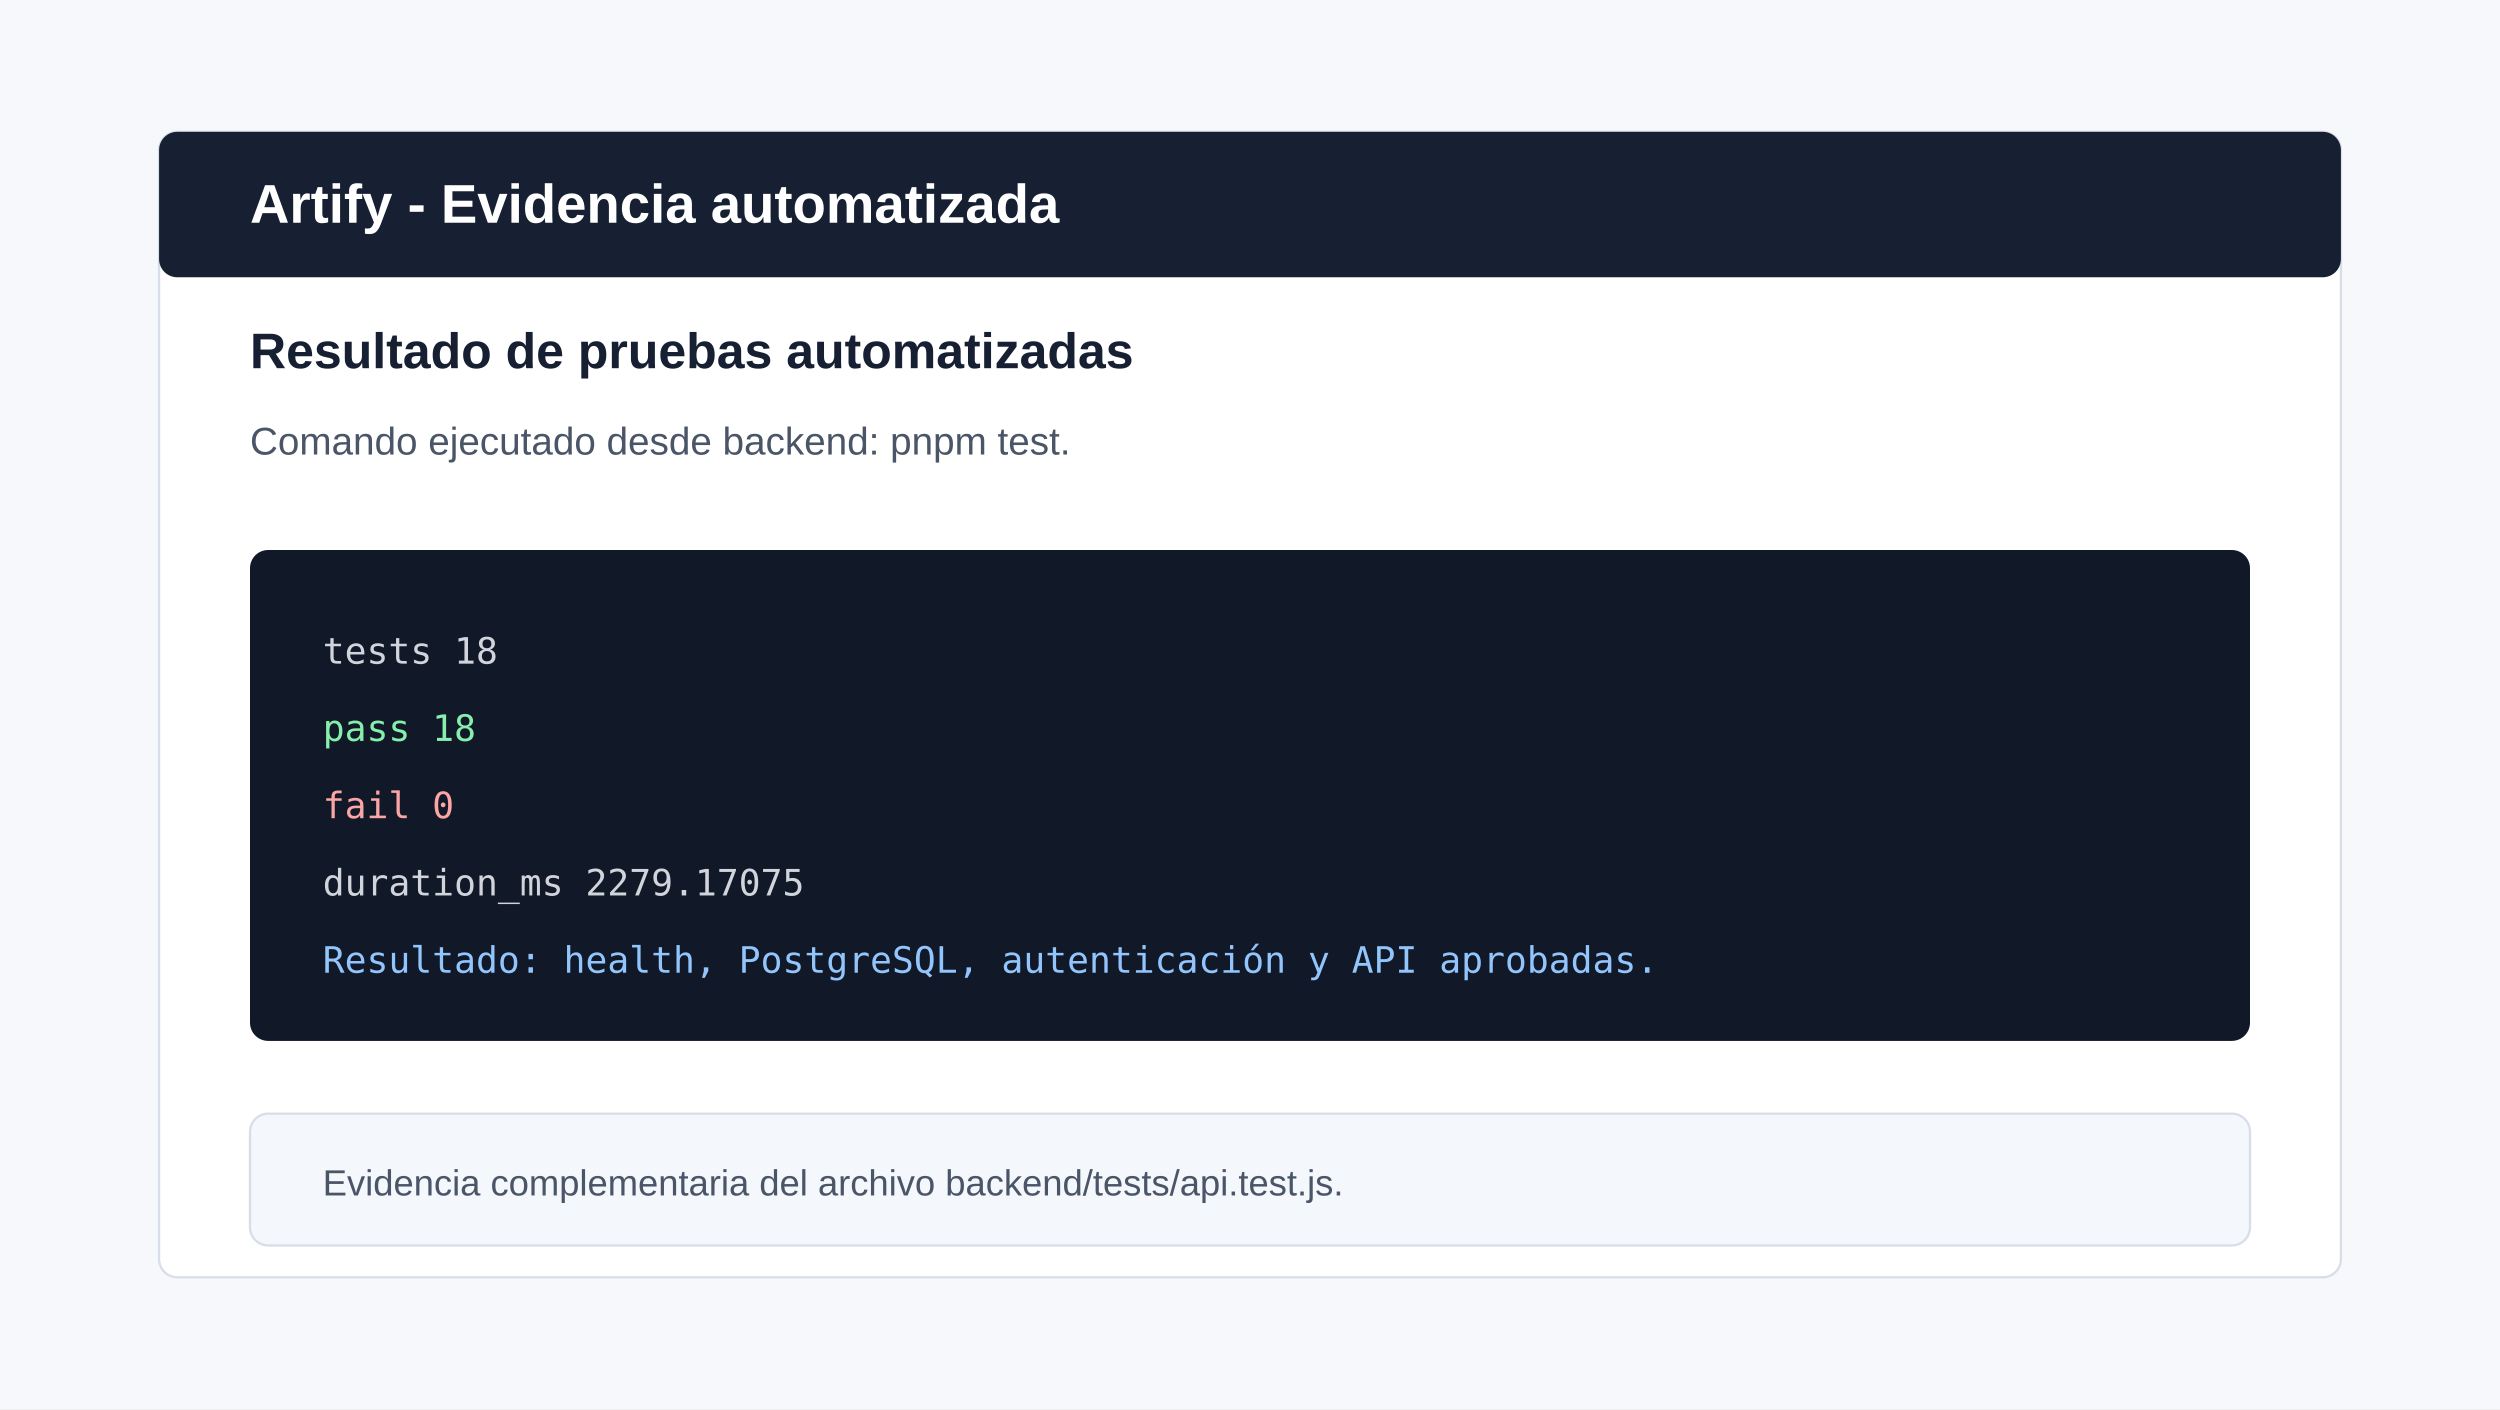
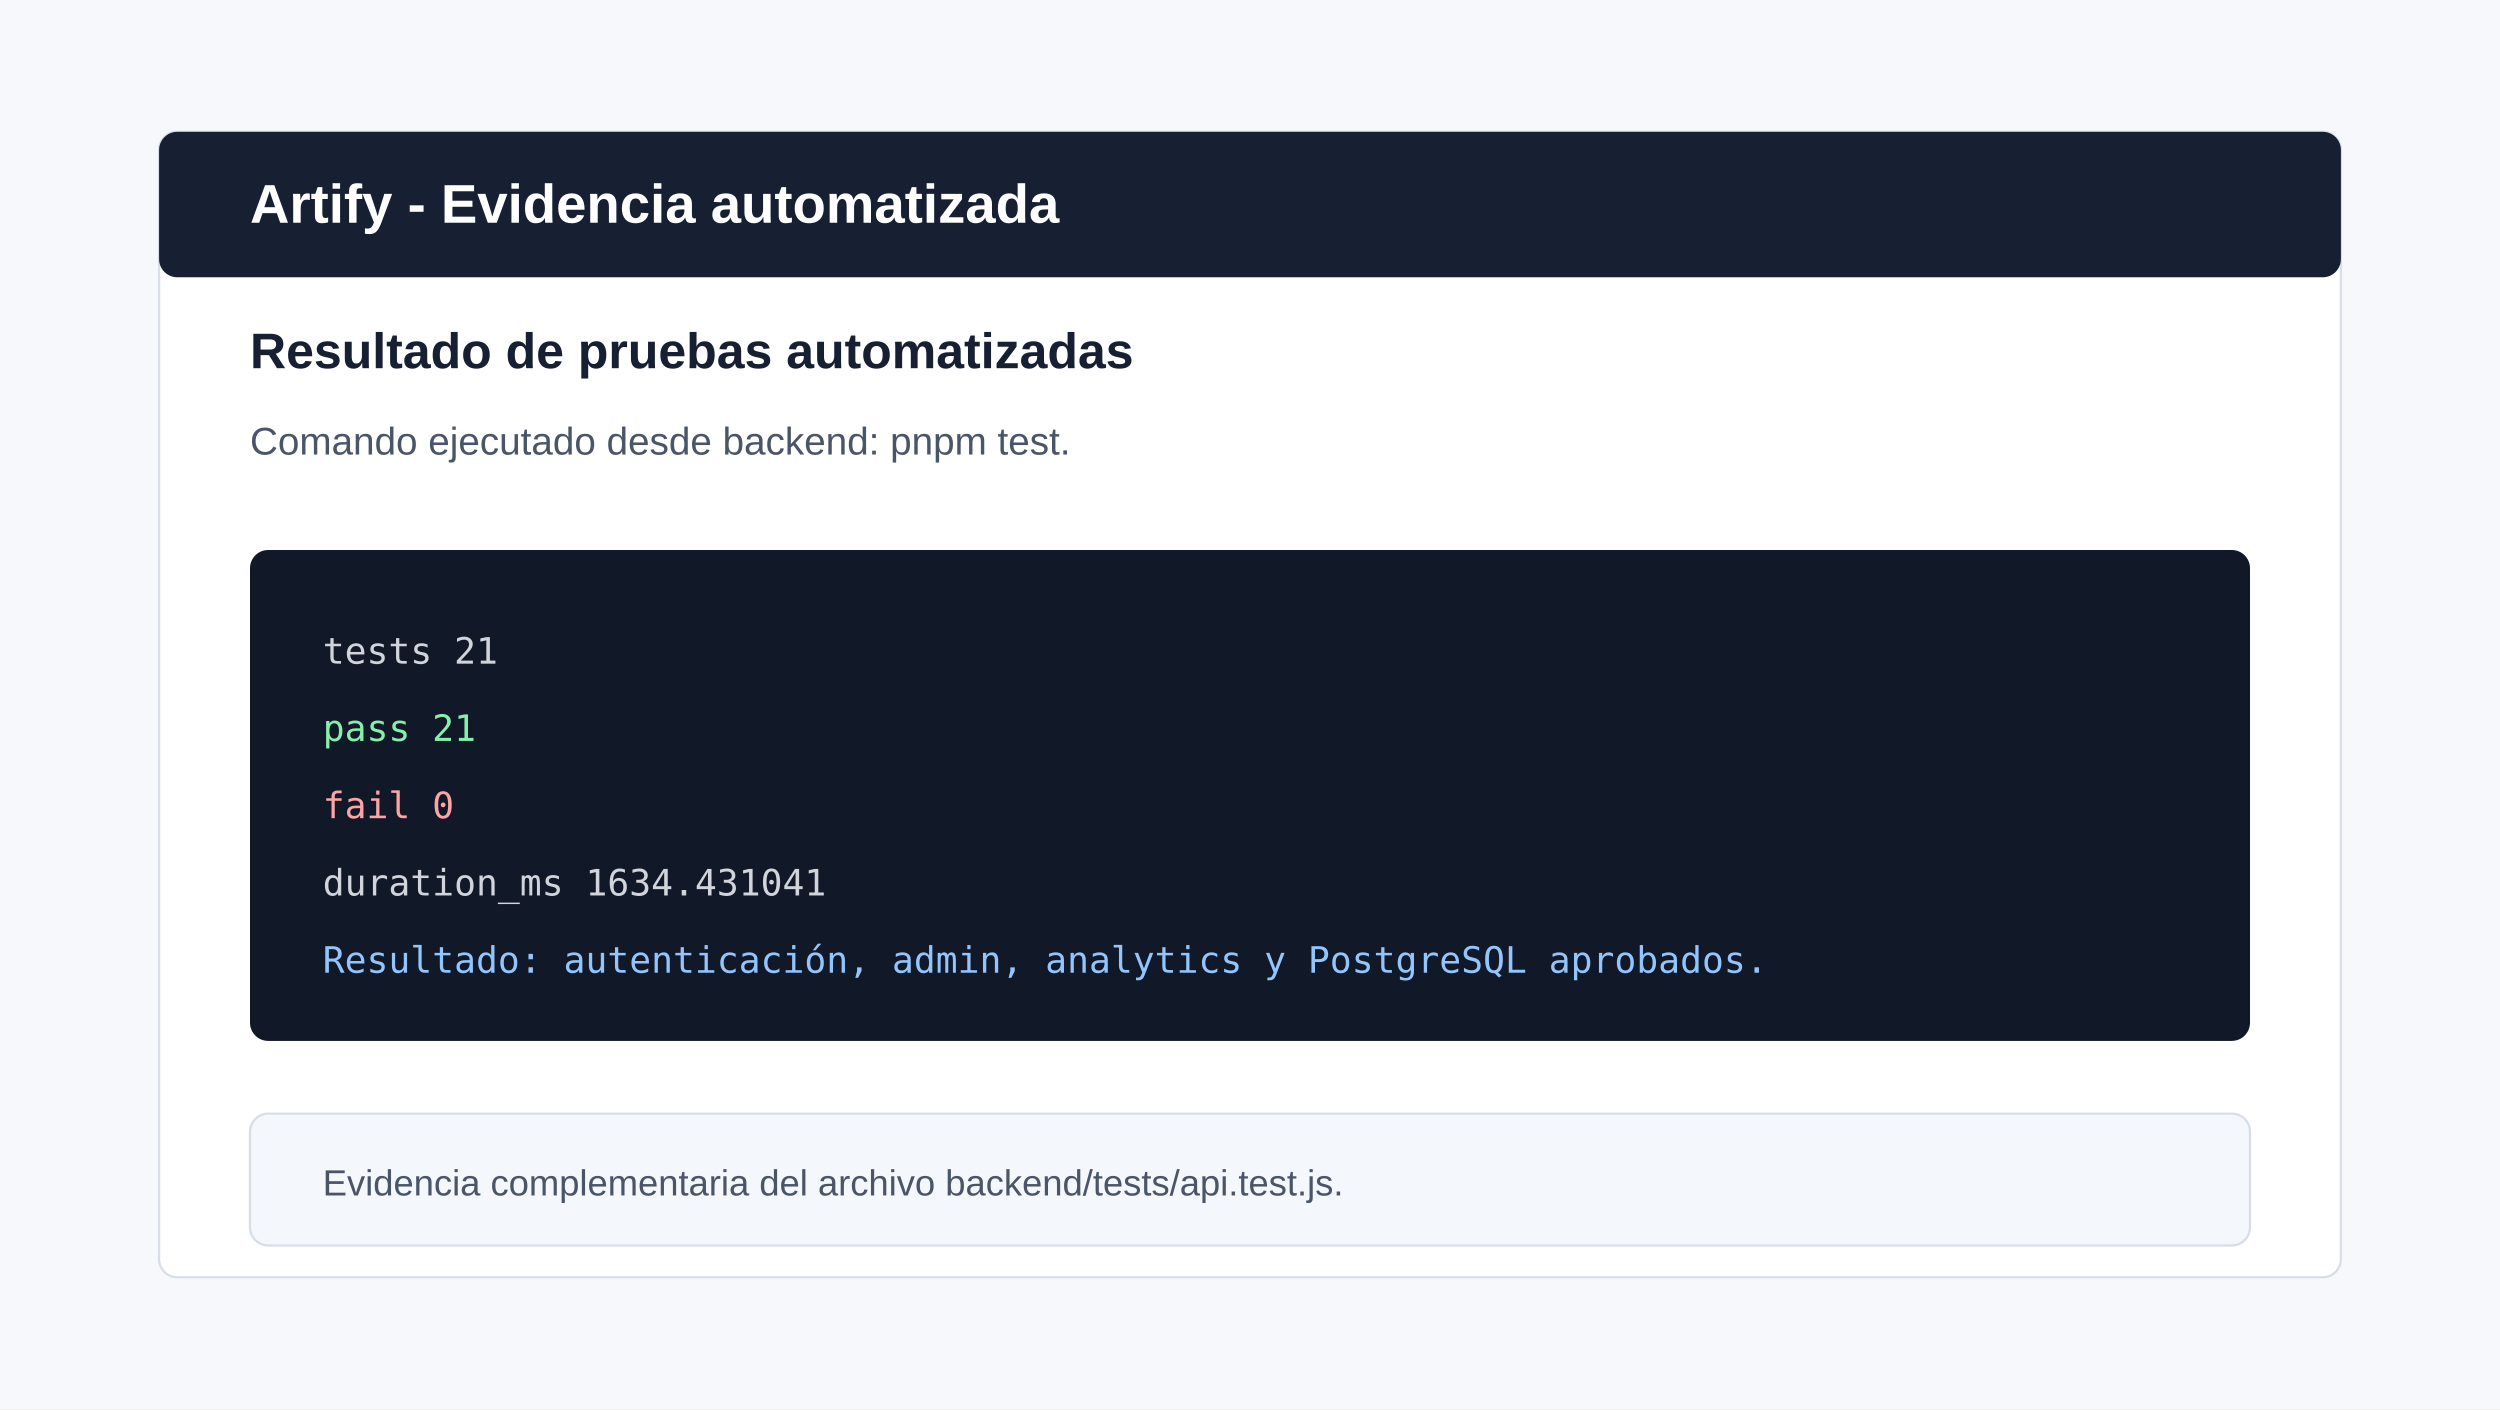
<svg xmlns="http://www.w3.org/2000/svg" width="1100" height="620" viewBox="0 0 1100 620" role="img" aria-labelledby="title desc">
  <rect width="1100" height="620" fill="#f6f8fb" />
  <rect x="70" y="58" width="960" height="504" rx="8" fill="#ffffff" stroke="#d8dee8" />
  <rect x="70" y="58" width="960" height="64" rx="8" fill="#172033" />
  <text x="110" y="98" font-family="Arial, Helvetica, sans-serif" font-size="24" font-weight="700" fill="#ffffff">Artify - Evidencia automatizada</text>
  <text x="110" y="162" font-family="Arial, Helvetica, sans-serif" font-size="22" font-weight="700" fill="#172033">Resultado de pruebas automatizadas</text>
  <text x="110" y="200" font-family="Arial, Helvetica, sans-serif" font-size="17" fill="#4a5568">Comando ejecutado desde backend: pnpm test.</text>
  <rect x="110" y="242" width="880" height="216" rx="8" fill="#111827" />
-   <text x="142" y="292" font-family="Menlo, Consolas, monospace" font-size="16" fill="#d1d5db">tests 18</text>
-   <text x="142" y="326" font-family="Menlo, Consolas, monospace" font-size="16" fill="#86efac">pass 18</text>
+   <text x="142" y="292" font-family="Menlo, Consolas, monospace" font-size="16" fill="#d1d5db">tests 21</text>
+   <text x="142" y="326" font-family="Menlo, Consolas, monospace" font-size="16" fill="#86efac">pass 21</text>
  <text x="142" y="360" font-family="Menlo, Consolas, monospace" font-size="16" fill="#fca5a5">fail 0</text>
-   <text x="142" y="394" font-family="Menlo, Consolas, monospace" font-size="16" fill="#d1d5db">duration_ms 2279.17075</text>
-   <text x="142" y="428" font-family="Menlo, Consolas, monospace" font-size="16" fill="#93c5fd">Resultado: health, PostgreSQL, autenticación y API aprobadas.</text>
+   <text x="142" y="394" font-family="Menlo, Consolas, monospace" font-size="16" fill="#d1d5db">duration_ms 1634.431041</text>
+   <text x="142" y="428" font-family="Menlo, Consolas, monospace" font-size="16" fill="#93c5fd">Resultado: autenticación, admin, analytics y PostgreSQL aprobados.</text>
  <rect x="110" y="490" width="880" height="58" rx="8" fill="#f4f7fb" stroke="#d8dee8" />
  <text x="142" y="526" font-family="Arial, Helvetica, sans-serif" font-size="16" fill="#4a5568">Evidencia complementaria del archivo backend/tests/api.test.js.</text>
</svg>
